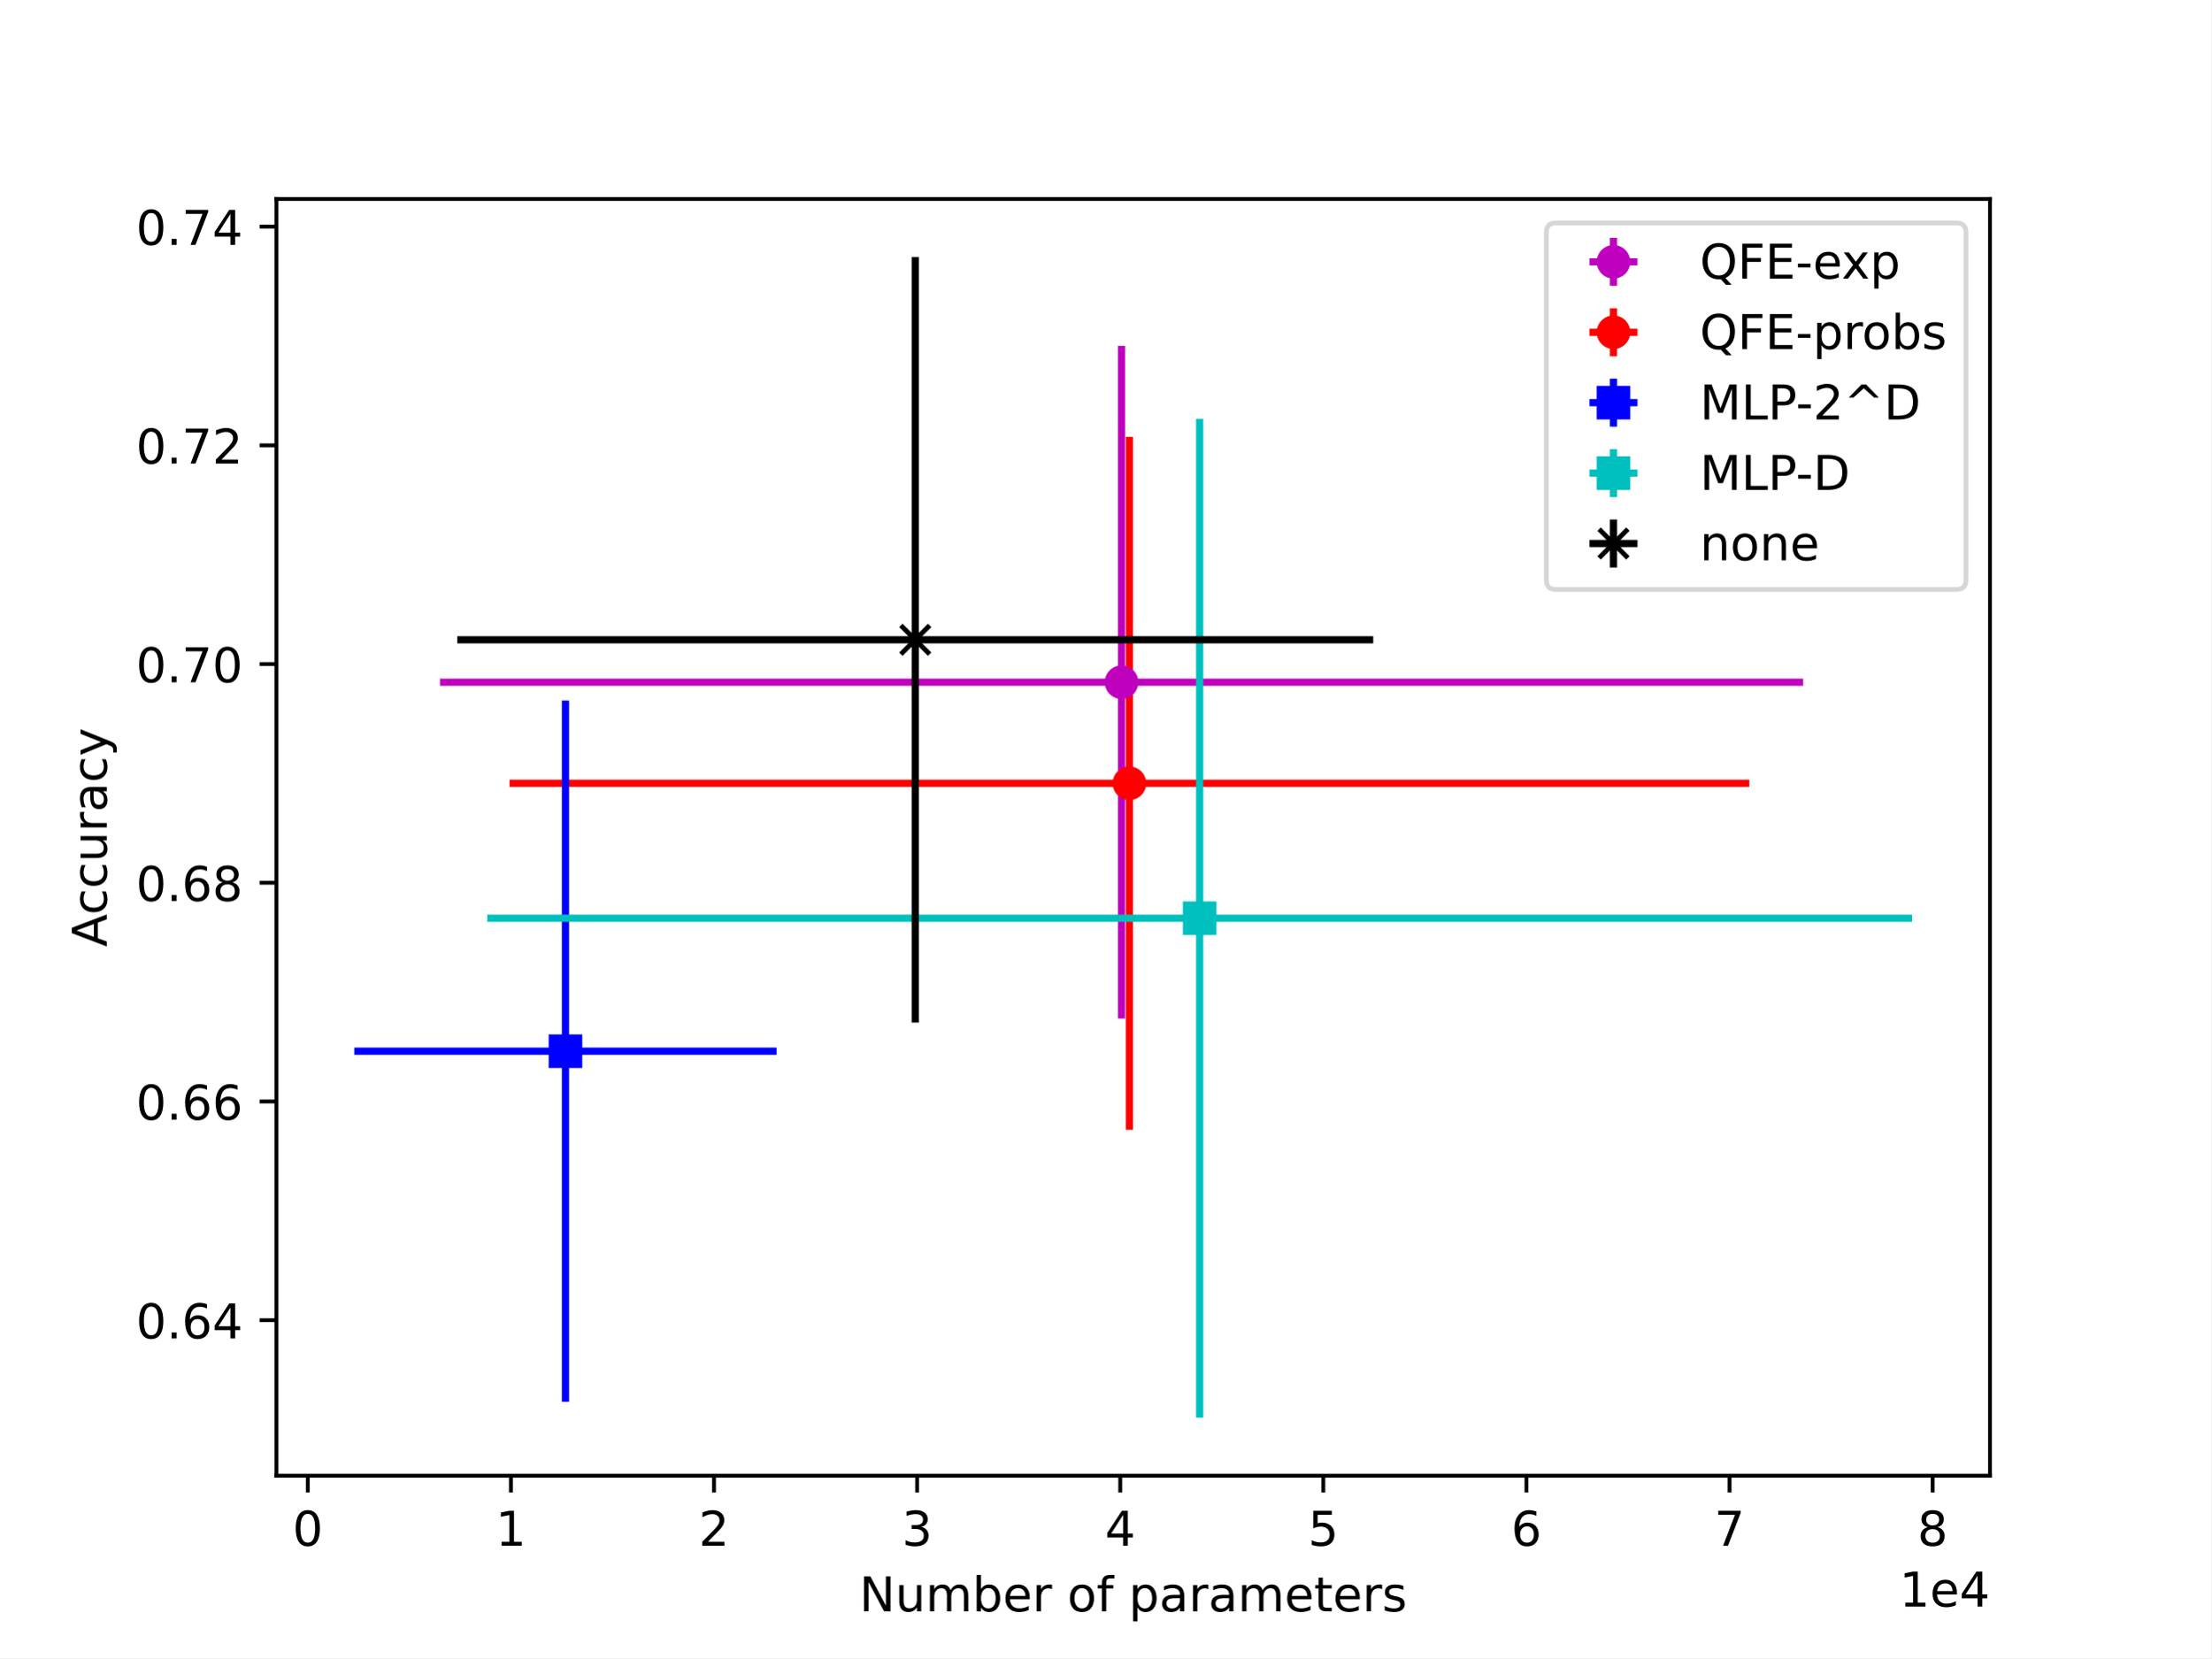
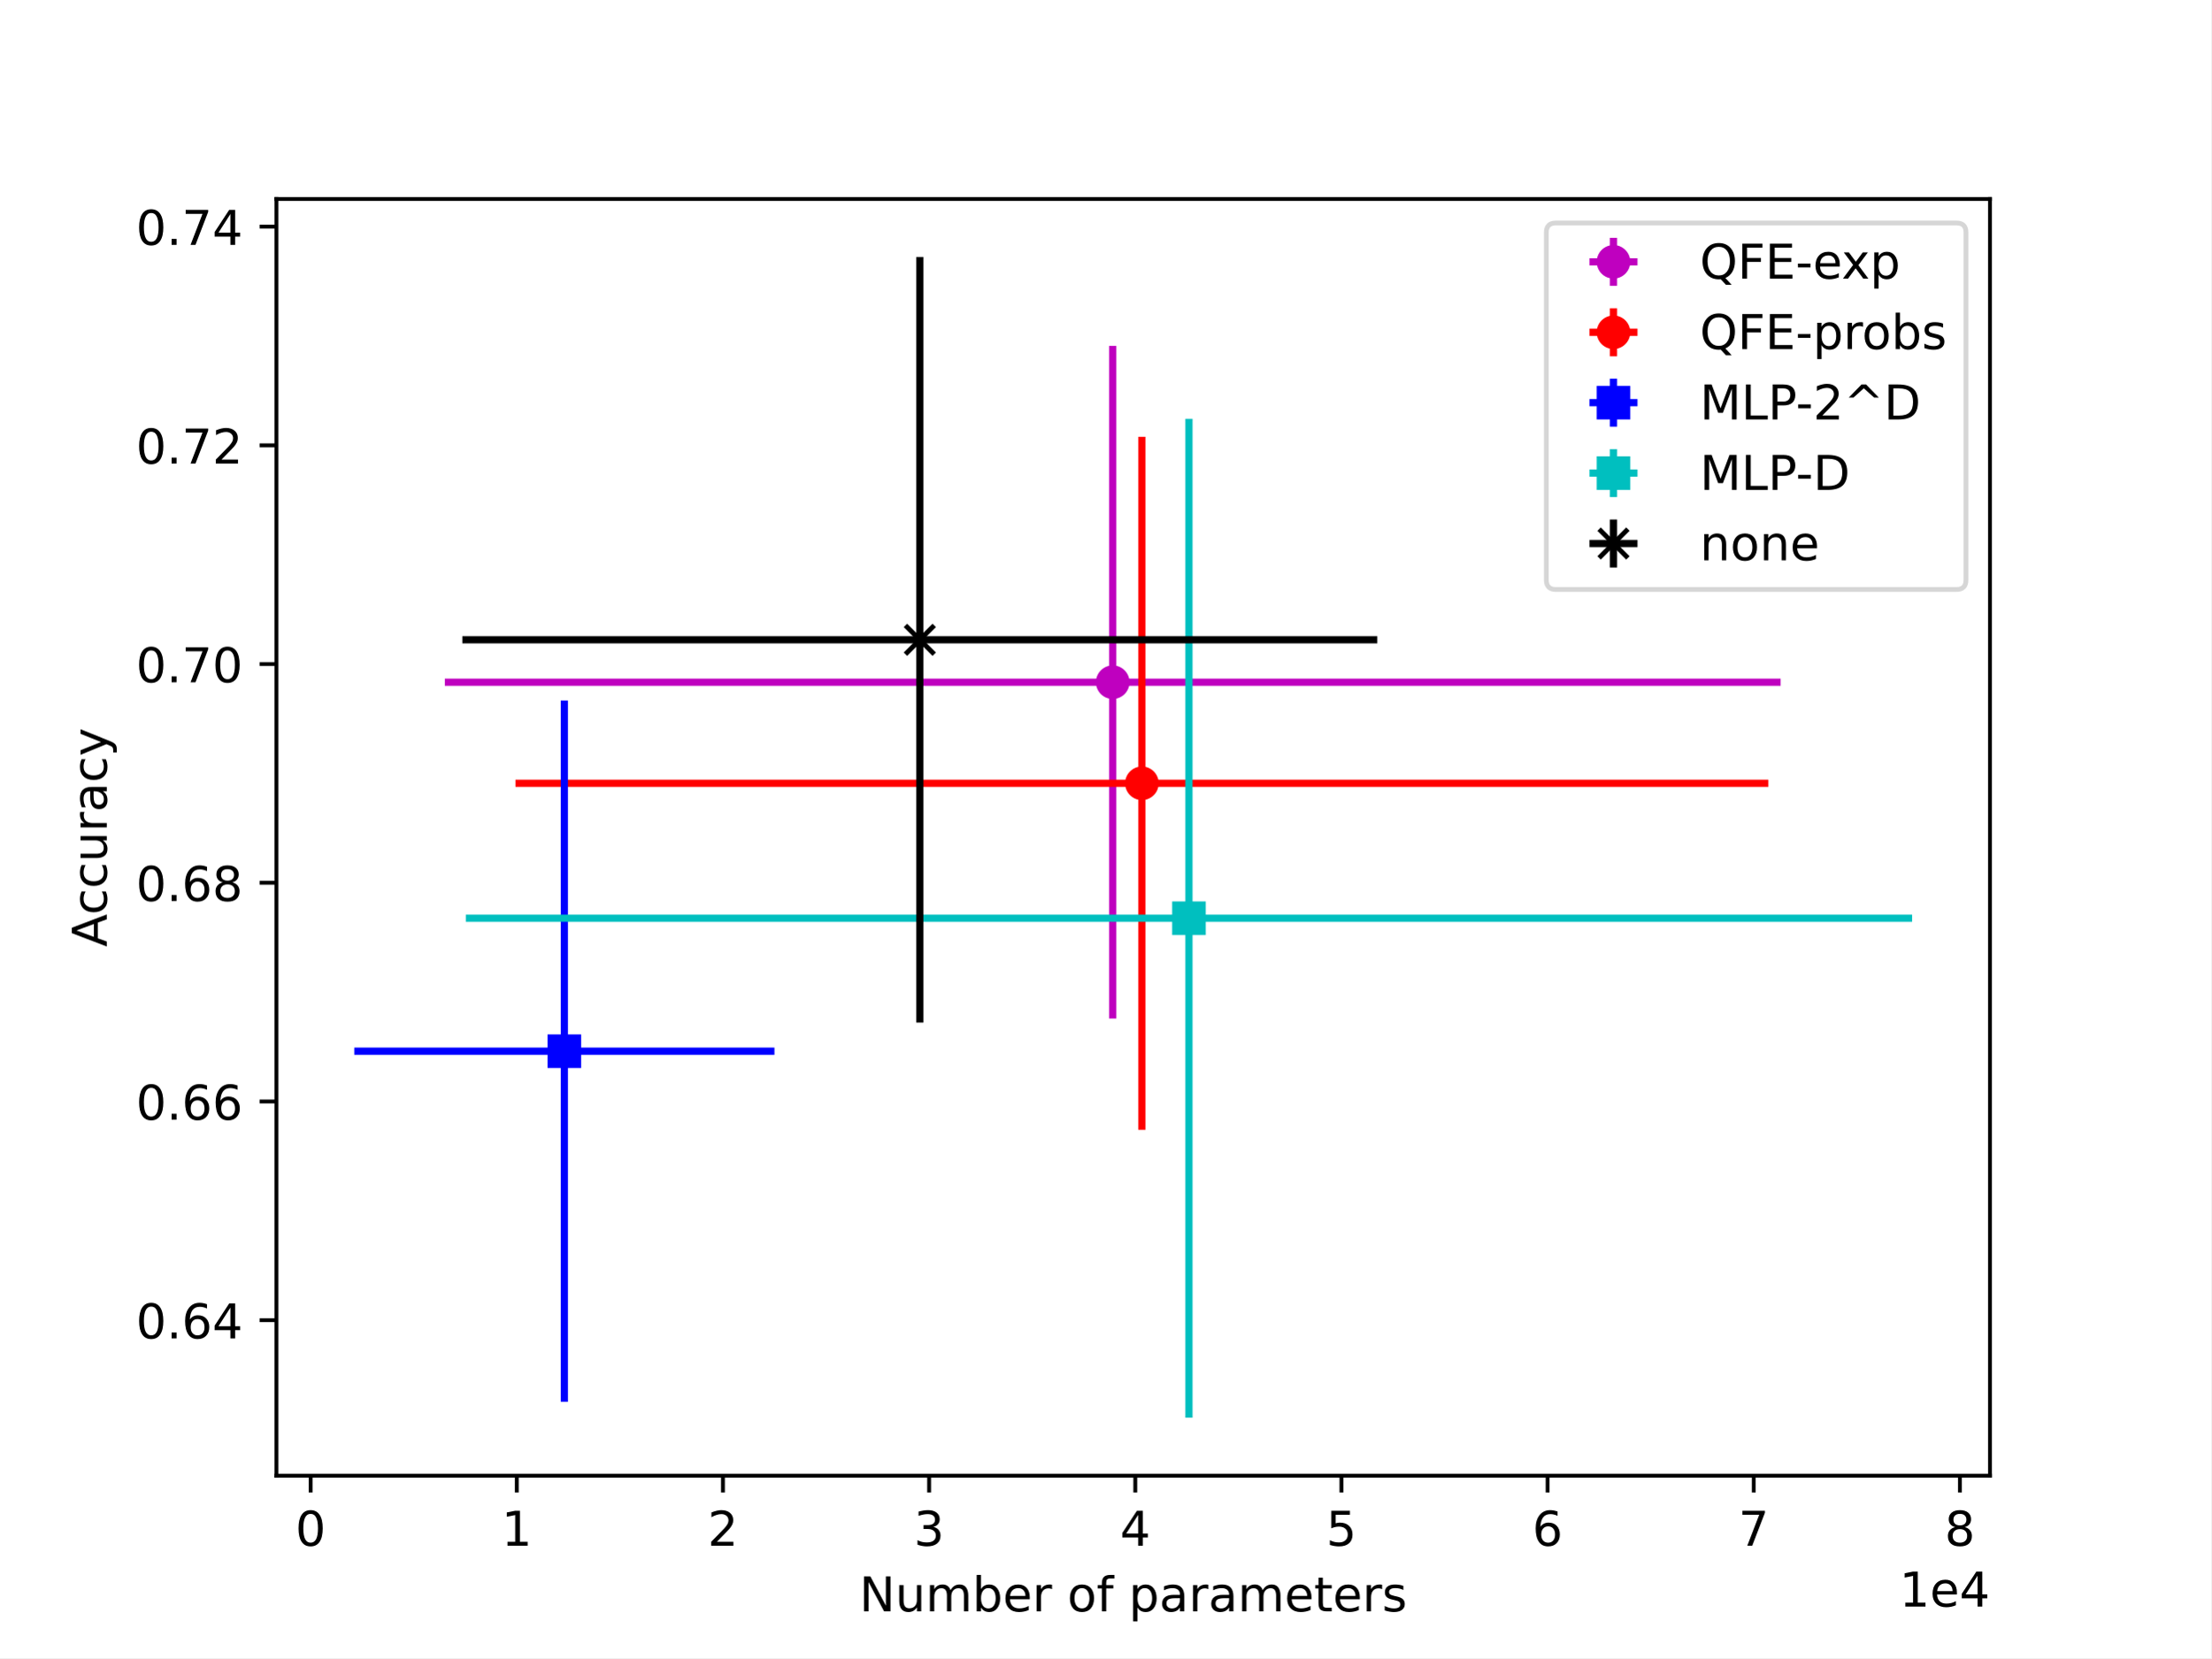
<svg xmlns="http://www.w3.org/2000/svg" xmlns:xlink="http://www.w3.org/1999/xlink" width="460.8pt" height="345.6pt" viewBox="0 0 460.8 345.6" version="1.1">
  <defs>
    <style type="text/css">*{stroke-linejoin: round; stroke-linecap: butt}</style>
  </defs>
  <g id="figure_1">
    <g id="patch_1">
      <path d="M 0 345.6  L 460.8 345.6  L 460.8 0  L 0 0  z " style="fill: #ffffff" />
    </g>
    <g id="axes_1">
      <g id="patch_2">
        <path d="M 57.6 307.584  L 414.72 307.584  L 414.72 41.472  L 57.6 41.472  z " style="fill: #ffffff" />
      </g>
      <g id="matplotlib.axis_1">
        <g id="xtick_1">
          <g id="line2d_1">
            <defs>
-               <path id="mdd67d1d980" d="M 0 0  L 0 3.5  " style="stroke: #000000; stroke-width: 0.8" />
-             </defs>
-             <g>
-               <use xlink:href="#mdd67d1d980" x="64.141" y="307.584" style="stroke: #000000; stroke-width: 0.8" />
+               <path id="m0b07bc3400" d="M 0 0  L 0 3.5  " style="stroke: #000000; stroke-width: 0.8" />
+             </defs>
+             <g>
+               <use xlink:href="#m0b07bc3400" x="64.733" y="307.584" style="stroke: #000000; stroke-width: 0.8" />
            </g>
          </g>
          <g id="text_1">
-             <g transform="translate(60.95977 322.1824) scale(0.1 -0.1)">
+             <g transform="translate(61.55145 322.1824) scale(0.1 -0.1)">
              <defs>
                <path id="DejaVuSans-30" d="M 2034 4250  Q 1547 4250 1301 3770  Q 1056 3291 1056 2328  Q 1056 1369 1301 889  Q 1547 409 2034 409  Q 2525 409 2770 889  Q 3016 1369 3016 2328  Q 3016 3291 2770 3770  Q 2525 4250 2034 4250  z M 2034 4750  Q 2819 4750 3233 4129  Q 3647 3509 3647 2328  Q 3647 1150 3233 529  Q 2819 -91 2034 -91  Q 1250 -91 836 529  Q 422 1150 422 2328  Q 422 3509 836 4129  Q 1250 4750 2034 4750  z " transform="scale(0.015625)" />
              </defs>
              <use xlink:href="#DejaVuSans-30" />
            </g>
          </g>
        </g>
        <g id="xtick_2">
          <g id="line2d_2">
            <g>
-               <use xlink:href="#mdd67d1d980" x="106.47" y="307.584" style="stroke: #000000; stroke-width: 0.8" />
+               <use xlink:href="#m0b07bc3400" x="107.698" y="307.584" style="stroke: #000000; stroke-width: 0.8" />
            </g>
          </g>
          <g id="text_2">
-             <g transform="translate(103.289 322.1824) scale(0.1 -0.1)">
+             <g transform="translate(104.5167 322.1824) scale(0.1 -0.1)">
              <defs>
                <path id="DejaVuSans-31" d="M 794 531  L 1825 531  L 1825 4091  L 703 3866  L 703 4441  L 1819 4666  L 2450 4666  L 2450 531  L 3481 531  L 3481 0  L 794 0  L 794 531  z " transform="scale(0.015625)" />
              </defs>
              <use xlink:href="#DejaVuSans-31" />
            </g>
          </g>
        </g>
        <g id="xtick_3">
          <g id="line2d_3">
            <g>
-               <use xlink:href="#mdd67d1d980" x="148.8" y="307.584" style="stroke: #000000; stroke-width: 0.8" />
+               <use xlink:href="#m0b07bc3400" x="150.663" y="307.584" style="stroke: #000000; stroke-width: 0.8" />
            </g>
          </g>
          <g id="text_3">
-             <g transform="translate(145.6183 322.1824) scale(0.1 -0.1)">
+             <g transform="translate(147.4819 322.1824) scale(0.1 -0.1)">
              <defs>
                <path id="DejaVuSans-32" d="M 1228 531  L 3431 531  L 3431 0  L 469 0  L 469 531  Q 828 903 1448 1529  Q 2069 2156 2228 2338  Q 2531 2678 2651 2914  Q 2772 3150 2772 3378  Q 2772 3750 2511 3984  Q 2250 4219 1831 4219  Q 1534 4219 1204 4116  Q 875 4013 500 3803  L 500 4441  Q 881 4594 1212 4672  Q 1544 4750 1819 4750  Q 2544 4750 2975 4387  Q 3406 4025 3406 3419  Q 3406 3131 3298 2873  Q 3191 2616 2906 2266  Q 2828 2175 2409 1742  Q 1991 1309 1228 531  z " transform="scale(0.015625)" />
              </defs>
              <use xlink:href="#DejaVuSans-32" />
            </g>
          </g>
        </g>
        <g id="xtick_4">
          <g id="line2d_4">
            <g>
-               <use xlink:href="#mdd67d1d980" x="191.129" y="307.584" style="stroke: #000000; stroke-width: 0.8" />
+               <use xlink:href="#m0b07bc3400" x="193.628" y="307.584" style="stroke: #000000; stroke-width: 0.8" />
            </g>
          </g>
          <g id="text_4">
-             <g transform="translate(187.9476 322.1824) scale(0.1 -0.1)">
+             <g transform="translate(190.4471 322.1824) scale(0.1 -0.1)">
              <defs>
                <path id="DejaVuSans-33" d="M 2597 2516  Q 3050 2419 3304 2112  Q 3559 1806 3559 1356  Q 3559 666 3084 287  Q 2609 -91 1734 -91  Q 1441 -91 1130 -33  Q 819 25 488 141  L 488 750  Q 750 597 1062 519  Q 1375 441 1716 441  Q 2309 441 2620 675  Q 2931 909 2931 1356  Q 2931 1769 2642 2001  Q 2353 2234 1838 2234  L 1294 2234  L 1294 2753  L 1863 2753  Q 2328 2753 2575 2939  Q 2822 3125 2822 3475  Q 2822 3834 2567 4026  Q 2313 4219 1838 4219  Q 1578 4219 1281 4162  Q 984 4106 628 3988  L 628 4550  Q 988 4650 1302 4700  Q 1616 4750 1894 4750  Q 2613 4750 3031 4423  Q 3450 4097 3450 3541  Q 3450 3153 3228 2886  Q 3006 2619 2597 2516  z " transform="scale(0.015625)" />
              </defs>
              <use xlink:href="#DejaVuSans-33" />
            </g>
          </g>
        </g>
        <g id="xtick_5">
          <g id="line2d_5">
            <g>
-               <use xlink:href="#mdd67d1d980" x="233.458" y="307.584" style="stroke: #000000; stroke-width: 0.8" />
+               <use xlink:href="#m0b07bc3400" x="236.594" y="307.584" style="stroke: #000000; stroke-width: 0.8" />
            </g>
          </g>
          <g id="text_5">
-             <g transform="translate(230.2769 322.1824) scale(0.1 -0.1)">
+             <g transform="translate(233.4123 322.1824) scale(0.1 -0.1)">
              <defs>
                <path id="DejaVuSans-34" d="M 2419 4116  L 825 1625  L 2419 1625  L 2419 4116  z M 2253 4666  L 3047 4666  L 3047 1625  L 3713 1625  L 3713 1100  L 3047 1100  L 3047 0  L 2419 0  L 2419 1100  L 313 1100  L 313 1709  L 2253 4666  z " transform="scale(0.015625)" />
              </defs>
              <use xlink:href="#DejaVuSans-34" />
            </g>
          </g>
        </g>
        <g id="xtick_6">
          <g id="line2d_6">
            <g>
-               <use xlink:href="#mdd67d1d980" x="275.787" y="307.584" style="stroke: #000000; stroke-width: 0.8" />
+               <use xlink:href="#m0b07bc3400" x="279.559" y="307.584" style="stroke: #000000; stroke-width: 0.8" />
            </g>
          </g>
          <g id="text_6">
-             <g transform="translate(272.6061 322.1824) scale(0.1 -0.1)">
+             <g transform="translate(276.3775 322.1824) scale(0.1 -0.1)">
              <defs>
                <path id="DejaVuSans-35" d="M 691 4666  L 3169 4666  L 3169 4134  L 1269 4134  L 1269 2991  Q 1406 3038 1543 3061  Q 1681 3084 1819 3084  Q 2600 3084 3056 2656  Q 3513 2228 3513 1497  Q 3513 744 3044 326  Q 2575 -91 1722 -91  Q 1428 -91 1123 -41  Q 819 9 494 109  L 494 744  Q 775 591 1075 516  Q 1375 441 1709 441  Q 2250 441 2565 725  Q 2881 1009 2881 1497  Q 2881 1984 2565 2268  Q 2250 2553 1709 2553  Q 1456 2553 1204 2497  Q 953 2441 691 2322  L 691 4666  z " transform="scale(0.015625)" />
              </defs>
              <use xlink:href="#DejaVuSans-35" />
            </g>
          </g>
        </g>
        <g id="xtick_7">
          <g id="line2d_7">
            <g>
-               <use xlink:href="#mdd67d1d980" x="318.117" y="307.584" style="stroke: #000000; stroke-width: 0.8" />
+               <use xlink:href="#m0b07bc3400" x="322.524" y="307.584" style="stroke: #000000; stroke-width: 0.8" />
            </g>
          </g>
          <g id="text_7">
-             <g transform="translate(314.9354 322.1824) scale(0.1 -0.1)">
+             <g transform="translate(319.3427 322.1824) scale(0.1 -0.1)">
              <defs>
                <path id="DejaVuSans-36" d="M 2113 2584  Q 1688 2584 1439 2293  Q 1191 2003 1191 1497  Q 1191 994 1439 701  Q 1688 409 2113 409  Q 2538 409 2786 701  Q 3034 994 3034 1497  Q 3034 2003 2786 2293  Q 2538 2584 2113 2584  z M 3366 4563  L 3366 3988  Q 3128 4100 2886 4159  Q 2644 4219 2406 4219  Q 1781 4219 1451 3797  Q 1122 3375 1075 2522  Q 1259 2794 1537 2939  Q 1816 3084 2150 3084  Q 2853 3084 3261 2657  Q 3669 2231 3669 1497  Q 3669 778 3244 343  Q 2819 -91 2113 -91  Q 1303 -91 875 529  Q 447 1150 447 2328  Q 447 3434 972 4092  Q 1497 4750 2381 4750  Q 2619 4750 2861 4703  Q 3103 4656 3366 4563  z " transform="scale(0.015625)" />
              </defs>
              <use xlink:href="#DejaVuSans-36" />
            </g>
          </g>
        </g>
        <g id="xtick_8">
          <g id="line2d_8">
            <g>
-               <use xlink:href="#mdd67d1d980" x="360.446" y="307.584" style="stroke: #000000; stroke-width: 0.8" />
+               <use xlink:href="#m0b07bc3400" x="365.489" y="307.584" style="stroke: #000000; stroke-width: 0.8" />
            </g>
          </g>
          <g id="text_8">
-             <g transform="translate(357.2647 322.1824) scale(0.1 -0.1)">
+             <g transform="translate(362.3079 322.1824) scale(0.1 -0.1)">
              <defs>
                <path id="DejaVuSans-37" d="M 525 4666  L 3525 4666  L 3525 4397  L 1831 0  L 1172 0  L 2766 4134  L 525 4134  L 525 4666  z " transform="scale(0.015625)" />
              </defs>
              <use xlink:href="#DejaVuSans-37" />
            </g>
          </g>
        </g>
        <g id="xtick_9">
          <g id="line2d_9">
            <g>
-               <use xlink:href="#mdd67d1d980" x="402.775" y="307.584" style="stroke: #000000; stroke-width: 0.8" />
+               <use xlink:href="#m0b07bc3400" x="408.454" y="307.584" style="stroke: #000000; stroke-width: 0.8" />
            </g>
          </g>
          <g id="text_9">
-             <g transform="translate(399.594 322.1824) scale(0.1 -0.1)">
+             <g transform="translate(405.2731 322.1824) scale(0.1 -0.1)">
              <defs>
                <path id="DejaVuSans-38" d="M 2034 2216  Q 1584 2216 1326 1975  Q 1069 1734 1069 1313  Q 1069 891 1326 650  Q 1584 409 2034 409  Q 2484 409 2743 651  Q 3003 894 3003 1313  Q 3003 1734 2745 1975  Q 2488 2216 2034 2216  z M 1403 2484  Q 997 2584 770 2862  Q 544 3141 544 3541  Q 544 4100 942 4425  Q 1341 4750 2034 4750  Q 2731 4750 3128 4425  Q 3525 4100 3525 3541  Q 3525 3141 3298 2862  Q 3072 2584 2669 2484  Q 3125 2378 3379 2068  Q 3634 1759 3634 1313  Q 3634 634 3220 271  Q 2806 -91 2034 -91  Q 1263 -91 848 271  Q 434 634 434 1313  Q 434 1759 690 2068  Q 947 2378 1403 2484  z M 1172 3481  Q 1172 3119 1398 2916  Q 1625 2713 2034 2713  Q 2441 2713 2670 2916  Q 2900 3119 2900 3481  Q 2900 3844 2670 4047  Q 2441 4250 2034 4250  Q 1625 4250 1398 4047  Q 1172 3844 1172 3481  z " transform="scale(0.015625)" />
              </defs>
              <use xlink:href="#DejaVuSans-38" />
            </g>
          </g>
        </g>
        <g id="text_10">
          <g transform="translate(179.0748 335.8606) scale(0.1 -0.1)">
            <defs>
              <path id="DejaVuSans-4e" d="M 628 4666  L 1478 4666  L 3547 763  L 3547 4666  L 4159 4666  L 4159 0  L 3309 0  L 1241 3903  L 1241 0  L 628 0  L 628 4666  z " transform="scale(0.015625)" />
              <path id="DejaVuSans-75" d="M 544 1381  L 544 3500  L 1119 3500  L 1119 1403  Q 1119 906 1312 657  Q 1506 409 1894 409  Q 2359 409 2629 706  Q 2900 1003 2900 1516  L 2900 3500  L 3475 3500  L 3475 0  L 2900 0  L 2900 538  Q 2691 219 2414 64  Q 2138 -91 1772 -91  Q 1169 -91 856 284  Q 544 659 544 1381  z M 1991 3584  L 1991 3584  z " transform="scale(0.015625)" />
              <path id="DejaVuSans-6d" d="M 3328 2828  Q 3544 3216 3844 3400  Q 4144 3584 4550 3584  Q 5097 3584 5394 3201  Q 5691 2819 5691 2113  L 5691 0  L 5113 0  L 5113 2094  Q 5113 2597 4934 2840  Q 4756 3084 4391 3084  Q 3944 3084 3684 2787  Q 3425 2491 3425 1978  L 3425 0  L 2847 0  L 2847 2094  Q 2847 2600 2669 2842  Q 2491 3084 2119 3084  Q 1678 3084 1418 2786  Q 1159 2488 1159 1978  L 1159 0  L 581 0  L 581 3500  L 1159 3500  L 1159 2956  Q 1356 3278 1631 3431  Q 1906 3584 2284 3584  Q 2666 3584 2933 3390  Q 3200 3197 3328 2828  z " transform="scale(0.015625)" />
              <path id="DejaVuSans-62" d="M 3116 1747  Q 3116 2381 2855 2742  Q 2594 3103 2138 3103  Q 1681 3103 1420 2742  Q 1159 2381 1159 1747  Q 1159 1113 1420 752  Q 1681 391 2138 391  Q 2594 391 2855 752  Q 3116 1113 3116 1747  z M 1159 2969  Q 1341 3281 1617 3432  Q 1894 3584 2278 3584  Q 2916 3584 3314 3078  Q 3713 2572 3713 1747  Q 3713 922 3314 415  Q 2916 -91 2278 -91  Q 1894 -91 1617 61  Q 1341 213 1159 525  L 1159 0  L 581 0  L 581 4863  L 1159 4863  L 1159 2969  z " transform="scale(0.015625)" />
              <path id="DejaVuSans-65" d="M 3597 1894  L 3597 1613  L 953 1613  Q 991 1019 1311 708  Q 1631 397 2203 397  Q 2534 397 2845 478  Q 3156 559 3463 722  L 3463 178  Q 3153 47 2828 -22  Q 2503 -91 2169 -91  Q 1331 -91 842 396  Q 353 884 353 1716  Q 353 2575 817 3079  Q 1281 3584 2069 3584  Q 2775 3584 3186 3129  Q 3597 2675 3597 1894  z M 3022 2063  Q 3016 2534 2758 2815  Q 2500 3097 2075 3097  Q 1594 3097 1305 2825  Q 1016 2553 972 2059  L 3022 2063  z " transform="scale(0.015625)" />
              <path id="DejaVuSans-72" d="M 2631 2963  Q 2534 3019 2420 3045  Q 2306 3072 2169 3072  Q 1681 3072 1420 2755  Q 1159 2438 1159 1844  L 1159 0  L 581 0  L 581 3500  L 1159 3500  L 1159 2956  Q 1341 3275 1631 3429  Q 1922 3584 2338 3584  Q 2397 3584 2469 3576  Q 2541 3569 2628 3553  L 2631 2963  z " transform="scale(0.015625)" />
              <path id="DejaVuSans-20" transform="scale(0.015625)" />
              <path id="DejaVuSans-6f" d="M 1959 3097  Q 1497 3097 1228 2736  Q 959 2375 959 1747  Q 959 1119 1226 758  Q 1494 397 1959 397  Q 2419 397 2687 759  Q 2956 1122 2956 1747  Q 2956 2369 2687 2733  Q 2419 3097 1959 3097  z M 1959 3584  Q 2709 3584 3137 3096  Q 3566 2609 3566 1747  Q 3566 888 3137 398  Q 2709 -91 1959 -91  Q 1206 -91 779 398  Q 353 888 353 1747  Q 353 2609 779 3096  Q 1206 3584 1959 3584  z " transform="scale(0.015625)" />
              <path id="DejaVuSans-66" d="M 2375 4863  L 2375 4384  L 1825 4384  Q 1516 4384 1395 4259  Q 1275 4134 1275 3809  L 1275 3500  L 2222 3500  L 2222 3053  L 1275 3053  L 1275 0  L 697 0  L 697 3053  L 147 3053  L 147 3500  L 697 3500  L 697 3744  Q 697 4328 969 4595  Q 1241 4863 1831 4863  L 2375 4863  z " transform="scale(0.015625)" />
              <path id="DejaVuSans-70" d="M 1159 525  L 1159 -1331  L 581 -1331  L 581 3500  L 1159 3500  L 1159 2969  Q 1341 3281 1617 3432  Q 1894 3584 2278 3584  Q 2916 3584 3314 3078  Q 3713 2572 3713 1747  Q 3713 922 3314 415  Q 2916 -91 2278 -91  Q 1894 -91 1617 61  Q 1341 213 1159 525  z M 3116 1747  Q 3116 2381 2855 2742  Q 2594 3103 2138 3103  Q 1681 3103 1420 2742  Q 1159 2381 1159 1747  Q 1159 1113 1420 752  Q 1681 391 2138 391  Q 2594 391 2855 752  Q 3116 1113 3116 1747  z " transform="scale(0.015625)" />
              <path id="DejaVuSans-61" d="M 2194 1759  Q 1497 1759 1228 1600  Q 959 1441 959 1056  Q 959 750 1161 570  Q 1363 391 1709 391  Q 2188 391 2477 730  Q 2766 1069 2766 1631  L 2766 1759  L 2194 1759  z M 3341 1997  L 3341 0  L 2766 0  L 2766 531  Q 2569 213 2275 61  Q 1981 -91 1556 -91  Q 1019 -91 701 211  Q 384 513 384 1019  Q 384 1609 779 1909  Q 1175 2209 1959 2209  L 2766 2209  L 2766 2266  Q 2766 2663 2505 2880  Q 2244 3097 1772 3097  Q 1472 3097 1187 3025  Q 903 2953 641 2809  L 641 3341  Q 956 3463 1253 3523  Q 1550 3584 1831 3584  Q 2591 3584 2966 3190  Q 3341 2797 3341 1997  z " transform="scale(0.015625)" />
              <path id="DejaVuSans-74" d="M 1172 4494  L 1172 3500  L 2356 3500  L 2356 3053  L 1172 3053  L 1172 1153  Q 1172 725 1289 603  Q 1406 481 1766 481  L 2356 481  L 2356 0  L 1766 0  Q 1100 0 847 248  Q 594 497 594 1153  L 594 3053  L 172 3053  L 172 3500  L 594 3500  L 594 4494  L 1172 4494  z " transform="scale(0.015625)" />
              <path id="DejaVuSans-73" d="M 2834 3397  L 2834 2853  Q 2591 2978 2328 3040  Q 2066 3103 1784 3103  Q 1356 3103 1142 2972  Q 928 2841 928 2578  Q 928 2378 1081 2264  Q 1234 2150 1697 2047  L 1894 2003  Q 2506 1872 2764 1633  Q 3022 1394 3022 966  Q 3022 478 2636 193  Q 2250 -91 1575 -91  Q 1294 -91 989 -36  Q 684 19 347 128  L 347 722  Q 666 556 975 473  Q 1284 391 1588 391  Q 1994 391 2212 530  Q 2431 669 2431 922  Q 2431 1156 2273 1281  Q 2116 1406 1581 1522  L 1381 1569  Q 847 1681 609 1914  Q 372 2147 372 2553  Q 372 3047 722 3315  Q 1072 3584 1716 3584  Q 2034 3584 2315 3537  Q 2597 3491 2834 3397  z " transform="scale(0.015625)" />
            </defs>
            <use xlink:href="#DejaVuSans-4e" />
            <use xlink:href="#DejaVuSans-75" x="74.805" />
            <use xlink:href="#DejaVuSans-6d" x="138.184" />
            <use xlink:href="#DejaVuSans-62" x="235.596" />
            <use xlink:href="#DejaVuSans-65" x="299.072" />
            <use xlink:href="#DejaVuSans-72" x="360.596" />
            <use xlink:href="#DejaVuSans-20" x="401.709" />
            <use xlink:href="#DejaVuSans-6f" x="433.496" />
            <use xlink:href="#DejaVuSans-66" x="494.678" />
            <use xlink:href="#DejaVuSans-20" x="529.883" />
            <use xlink:href="#DejaVuSans-70" x="561.67" />
            <use xlink:href="#DejaVuSans-61" x="625.146" />
            <use xlink:href="#DejaVuSans-72" x="686.426" />
            <use xlink:href="#DejaVuSans-61" x="727.539" />
            <use xlink:href="#DejaVuSans-6d" x="788.818" />
            <use xlink:href="#DejaVuSans-65" x="886.23" />
            <use xlink:href="#DejaVuSans-74" x="947.754" />
            <use xlink:href="#DejaVuSans-65" x="986.963" />
            <use xlink:href="#DejaVuSans-72" x="1048.486" />
            <use xlink:href="#DejaVuSans-73" x="1089.6" />
          </g>
        </g>
        <g id="text_11">
          <g transform="translate(395.8419 334.8606) scale(0.1 -0.1)">
            <use xlink:href="#DejaVuSans-31" />
            <use xlink:href="#DejaVuSans-65" x="63.623" />
            <use xlink:href="#DejaVuSans-34" x="125.146" />
          </g>
        </g>
      </g>
      <g id="matplotlib.axis_2">
        <g id="ytick_1">
          <g id="line2d_10">
            <defs>
-               <path id="m82c774a764" d="M 0 0  L -3.5 0  " style="stroke: #000000; stroke-width: 0.8" />
-             </defs>
-             <g>
-               <use xlink:href="#m82c774a764" x="57.6" y="275.172" style="stroke: #000000; stroke-width: 0.8" />
+               <path id="md652dad3ca" d="M 0 0  L -3.5 0  " style="stroke: #000000; stroke-width: 0.8" />
+             </defs>
+             <g>
+               <use xlink:href="#md652dad3ca" x="57.6" y="275.172" style="stroke: #000000; stroke-width: 0.8" />
            </g>
          </g>
          <g id="text_12">
            <g transform="translate(28.33438 278.9711) scale(0.1 -0.1)">
              <defs>
                <path id="DejaVuSans-2e" d="M 684 794  L 1344 794  L 1344 0  L 684 0  L 684 794  z " transform="scale(0.015625)" />
              </defs>
              <use xlink:href="#DejaVuSans-30" />
              <use xlink:href="#DejaVuSans-2e" x="63.623" />
              <use xlink:href="#DejaVuSans-36" x="95.41" />
              <use xlink:href="#DejaVuSans-34" x="159.033" />
            </g>
          </g>
        </g>
        <g id="ytick_2">
          <g id="line2d_11">
            <g>
-               <use xlink:href="#m82c774a764" x="57.6" y="229.584" style="stroke: #000000; stroke-width: 0.8" />
+               <use xlink:href="#md652dad3ca" x="57.6" y="229.584" style="stroke: #000000; stroke-width: 0.8" />
            </g>
          </g>
          <g id="text_13">
            <g transform="translate(28.33438 233.3829) scale(0.1 -0.1)">
              <use xlink:href="#DejaVuSans-30" />
              <use xlink:href="#DejaVuSans-2e" x="63.623" />
              <use xlink:href="#DejaVuSans-36" x="95.41" />
              <use xlink:href="#DejaVuSans-36" x="159.033" />
            </g>
          </g>
        </g>
        <g id="ytick_3">
          <g id="line2d_12">
            <g>
-               <use xlink:href="#m82c774a764" x="57.6" y="183.995" style="stroke: #000000; stroke-width: 0.8" />
+               <use xlink:href="#md652dad3ca" x="57.6" y="183.995" style="stroke: #000000; stroke-width: 0.8" />
            </g>
          </g>
          <g id="text_14">
            <g transform="translate(28.33438 187.7946) scale(0.1 -0.1)">
              <use xlink:href="#DejaVuSans-30" />
              <use xlink:href="#DejaVuSans-2e" x="63.623" />
              <use xlink:href="#DejaVuSans-36" x="95.41" />
              <use xlink:href="#DejaVuSans-38" x="159.033" />
            </g>
          </g>
        </g>
        <g id="ytick_4">
          <g id="line2d_13">
            <g>
-               <use xlink:href="#m82c774a764" x="57.6" y="138.407" style="stroke: #000000; stroke-width: 0.8" />
+               <use xlink:href="#md652dad3ca" x="57.6" y="138.407" style="stroke: #000000; stroke-width: 0.8" />
            </g>
          </g>
          <g id="text_15">
            <g transform="translate(28.33438 142.2064) scale(0.1 -0.1)">
              <use xlink:href="#DejaVuSans-30" />
              <use xlink:href="#DejaVuSans-2e" x="63.623" />
              <use xlink:href="#DejaVuSans-37" x="95.41" />
              <use xlink:href="#DejaVuSans-30" x="159.033" />
            </g>
          </g>
        </g>
        <g id="ytick_5">
          <g id="line2d_14">
            <g>
-               <use xlink:href="#m82c774a764" x="57.6" y="92.819" style="stroke: #000000; stroke-width: 0.8" />
+               <use xlink:href="#md652dad3ca" x="57.6" y="92.819" style="stroke: #000000; stroke-width: 0.8" />
            </g>
          </g>
          <g id="text_16">
            <g transform="translate(28.33438 96.6181) scale(0.1 -0.1)">
              <use xlink:href="#DejaVuSans-30" />
              <use xlink:href="#DejaVuSans-2e" x="63.623" />
              <use xlink:href="#DejaVuSans-37" x="95.41" />
              <use xlink:href="#DejaVuSans-32" x="159.033" />
            </g>
          </g>
        </g>
        <g id="ytick_6">
          <g id="line2d_15">
            <g>
-               <use xlink:href="#m82c774a764" x="57.6" y="47.231" style="stroke: #000000; stroke-width: 0.8" />
+               <use xlink:href="#md652dad3ca" x="57.6" y="47.231" style="stroke: #000000; stroke-width: 0.8" />
            </g>
          </g>
          <g id="text_17">
            <g transform="translate(28.33438 51.02984) scale(0.1 -0.1)">
              <use xlink:href="#DejaVuSans-30" />
              <use xlink:href="#DejaVuSans-2e" x="63.623" />
              <use xlink:href="#DejaVuSans-37" x="95.41" />
              <use xlink:href="#DejaVuSans-34" x="159.033" />
            </g>
          </g>
        </g>
        <g id="text_18">
          <g transform="translate(22.25469 197.3561) rotate(-90) scale(0.1 -0.1)">
            <defs>
              <path id="DejaVuSans-41" d="M 2188 4044  L 1331 1722  L 3047 1722  L 2188 4044  z M 1831 4666  L 2547 4666  L 4325 0  L 3669 0  L 3244 1197  L 1141 1197  L 716 0  L 50 0  L 1831 4666  z " transform="scale(0.015625)" />
              <path id="DejaVuSans-63" d="M 3122 3366  L 3122 2828  Q 2878 2963 2633 3030  Q 2388 3097 2138 3097  Q 1578 3097 1268 2742  Q 959 2388 959 1747  Q 959 1106 1268 751  Q 1578 397 2138 397  Q 2388 397 2633 464  Q 2878 531 3122 666  L 3122 134  Q 2881 22 2623 -34  Q 2366 -91 2075 -91  Q 1284 -91 818 406  Q 353 903 353 1747  Q 353 2603 823 3093  Q 1294 3584 2113 3584  Q 2378 3584 2631 3529  Q 2884 3475 3122 3366  z " transform="scale(0.015625)" />
              <path id="DejaVuSans-79" d="M 2059 -325  Q 1816 -950 1584 -1140  Q 1353 -1331 966 -1331  L 506 -1331  L 506 -850  L 844 -850  Q 1081 -850 1212 -737  Q 1344 -625 1503 -206  L 1606 56  L 191 3500  L 800 3500  L 1894 763  L 2988 3500  L 3597 3500  L 2059 -325  z " transform="scale(0.015625)" />
            </defs>
            <use xlink:href="#DejaVuSans-41" />
            <use xlink:href="#DejaVuSans-63" x="66.658" />
            <use xlink:href="#DejaVuSans-63" x="121.639" />
            <use xlink:href="#DejaVuSans-75" x="176.619" />
            <use xlink:href="#DejaVuSans-72" x="239.998" />
            <use xlink:href="#DejaVuSans-61" x="281.111" />
            <use xlink:href="#DejaVuSans-63" x="342.391" />
            <use xlink:href="#DejaVuSans-79" x="397.371" />
          </g>
        </g>
      </g>
      <g id="LineCollection_1">
-         <path d="M 91.696 142.192  L 375.77 142.192  " clip-path="url(#p5c90e9af53)" style="fill: none; stroke: #bf00bf; stroke-width: 1.5" />
+         <path d="M 92.701 142.192  L 371.088 142.192  " clip-path="url(#pde59730a2a)" style="fill: none; stroke: #bf00bf; stroke-width: 1.5" />
      </g>
      <g id="LineCollection_2">
-         <path d="M 233.733 212.288  L 233.733 72.096  " clip-path="url(#p5c90e9af53)" style="fill: none; stroke: #bf00bf; stroke-width: 1.5" />
+         <path d="M 231.895 212.288  L 231.895 72.096  " clip-path="url(#pde59730a2a)" style="fill: none; stroke: #bf00bf; stroke-width: 1.5" />
      </g>
      <g id="LineCollection_3">
-         <path d="M 106.198 163.261  L 364.551 163.261  " clip-path="url(#p5c90e9af53)" style="fill: none; stroke: #ff0000; stroke-width: 1.5" />
+         <path d="M 107.421 163.261  L 368.529 163.261  " clip-path="url(#pde59730a2a)" style="fill: none; stroke: #ff0000; stroke-width: 1.5" />
      </g>
      <g id="LineCollection_4">
-         <path d="M 235.374 235.485  L 235.374 91.038  " clip-path="url(#p5c90e9af53)" style="fill: none; stroke: #ff0000; stroke-width: 1.5" />
+         <path d="M 237.975 235.485  L 237.975 91.038  " clip-path="url(#pde59730a2a)" style="fill: none; stroke: #ff0000; stroke-width: 1.5" />
      </g>
      <g id="LineCollection_5">
-         <path d="M 73.833 219.102  L 161.856 219.102  " clip-path="url(#p5c90e9af53)" style="fill: none; stroke: #0000ff; stroke-width: 1.5" />
+         <path d="M 73.833 219.102  L 161.392 219.102  " clip-path="url(#pde59730a2a)" style="fill: none; stroke: #0000ff; stroke-width: 1.5" />
      </g>
      <g id="LineCollection_6">
-         <path d="M 117.844 292.182  L 117.844 146.023  " clip-path="url(#p5c90e9af53)" style="fill: none; stroke: #0000ff; stroke-width: 1.5" />
+         <path d="M 117.612 292.182  L 117.612 146.023  " clip-path="url(#pde59730a2a)" style="fill: none; stroke: #0000ff; stroke-width: 1.5" />
      </g>
      <g id="LineCollection_7">
-         <path d="M 101.538 191.389  L 398.487 191.389  " clip-path="url(#p5c90e9af53)" style="fill: none; stroke: #00bfbf; stroke-width: 1.5" />
+         <path d="M 97.077 191.389  L 398.487 191.389  " clip-path="url(#pde59730a2a)" style="fill: none; stroke: #00bfbf; stroke-width: 1.5" />
      </g>
      <g id="LineCollection_8">
-         <path d="M 250.013 295.488  L 250.013 87.29  " clip-path="url(#p5c90e9af53)" style="fill: none; stroke: #00bfbf; stroke-width: 1.5" />
+         <path d="M 247.782 295.488  L 247.782 87.29  " clip-path="url(#pde59730a2a)" style="fill: none; stroke: #00bfbf; stroke-width: 1.5" />
      </g>
      <g id="LineCollection_9">
-         <path d="M 95.29 133.352  L 286.184 133.352  " clip-path="url(#p5c90e9af53)" style="fill: none; stroke: #000000; stroke-width: 1.5" />
+         <path d="M 96.35 133.352  L 287.034 133.352  " clip-path="url(#pde59730a2a)" style="fill: none; stroke: #000000; stroke-width: 1.5" />
      </g>
      <g id="LineCollection_10">
-         <path d="M 190.737 213.135  L 190.737 53.568  " clip-path="url(#p5c90e9af53)" style="fill: none; stroke: #000000; stroke-width: 1.5" />
+         <path d="M 191.692 213.135  L 191.692 53.568  " clip-path="url(#pde59730a2a)" style="fill: none; stroke: #000000; stroke-width: 1.5" />
      </g>
      <g id="line2d_16">
        <defs>
-           <path id="m602e56c170" d="M 0 3  C 0.796 3 1.559 2.684 2.121 2.121  C 2.684 1.559 3 0.796 3 0  C 3 -0.796 2.684 -1.559 2.121 -2.121  C 1.559 -2.684 0.796 -3 0 -3  C -0.796 -3 -1.559 -2.684 -2.121 -2.121  C -2.684 -1.559 -3 -0.796 -3 0  C -3 0.796 -2.684 1.559 -2.121 2.121  C -1.559 2.684 -0.796 3 0 3  z " style="stroke: #bf00bf" />
+           <path id="m159947f647" d="M 0 3  C 0.796 3 1.559 2.684 2.121 2.121  C 2.684 1.559 3 0.796 3 0  C 3 -0.796 2.684 -1.559 2.121 -2.121  C 1.559 -2.684 0.796 -3 0 -3  C -0.796 -3 -1.559 -2.684 -2.121 -2.121  C -2.684 -1.559 -3 -0.796 -3 0  C -3 0.796 -2.684 1.559 -2.121 2.121  C -1.559 2.684 -0.796 3 0 3  z " style="stroke: #bf00bf" />
        </defs>
-         <g clip-path="url(#p5c90e9af53)">
-           <use xlink:href="#m602e56c170" x="233.733" y="142.192" style="fill: #bf00bf; stroke: #bf00bf" />
+         <g clip-path="url(#pde59730a2a)">
+           <use xlink:href="#m159947f647" x="231.895" y="142.192" style="fill: #bf00bf; stroke: #bf00bf" />
        </g>
      </g>
      <g id="line2d_17">
        <defs>
-           <path id="mf825eda059" d="M 0 3  C 0.796 3 1.559 2.684 2.121 2.121  C 2.684 1.559 3 0.796 3 0  C 3 -0.796 2.684 -1.559 2.121 -2.121  C 1.559 -2.684 0.796 -3 0 -3  C -0.796 -3 -1.559 -2.684 -2.121 -2.121  C -2.684 -1.559 -3 -0.796 -3 0  C -3 0.796 -2.684 1.559 -2.121 2.121  C -1.559 2.684 -0.796 3 0 3  z " style="stroke: #ff0000" />
+           <path id="m18be4b4525" d="M 0 3  C 0.796 3 1.559 2.684 2.121 2.121  C 2.684 1.559 3 0.796 3 0  C 3 -0.796 2.684 -1.559 2.121 -2.121  C 1.559 -2.684 0.796 -3 0 -3  C -0.796 -3 -1.559 -2.684 -2.121 -2.121  C -2.684 -1.559 -3 -0.796 -3 0  C -3 0.796 -2.684 1.559 -2.121 2.121  C -1.559 2.684 -0.796 3 0 3  z " style="stroke: #ff0000" />
        </defs>
-         <g clip-path="url(#p5c90e9af53)">
-           <use xlink:href="#mf825eda059" x="235.374" y="163.261" style="fill: #ff0000; stroke: #ff0000" />
+         <g clip-path="url(#pde59730a2a)">
+           <use xlink:href="#m18be4b4525" x="237.975" y="163.261" style="fill: #ff0000; stroke: #ff0000" />
        </g>
      </g>
      <g id="line2d_18">
        <defs>
-           <path id="mf12e3be0b9" d="M -3 3  L 3 3  L 3 -3  L -3 -3  z " style="stroke: #0000ff; stroke-linejoin: miter" />
+           <path id="maf452db5a4" d="M -3 3  L 3 3  L 3 -3  L -3 -3  z " style="stroke: #0000ff; stroke-linejoin: miter" />
        </defs>
-         <g clip-path="url(#p5c90e9af53)">
-           <use xlink:href="#mf12e3be0b9" x="117.844" y="219.102" style="fill: #0000ff; stroke: #0000ff; stroke-linejoin: miter" />
+         <g clip-path="url(#pde59730a2a)">
+           <use xlink:href="#maf452db5a4" x="117.612" y="219.102" style="fill: #0000ff; stroke: #0000ff; stroke-linejoin: miter" />
        </g>
      </g>
      <g id="line2d_19">
        <defs>
-           <path id="mae8fe81835" d="M -3 3  L 3 3  L 3 -3  L -3 -3  z " style="stroke: #00bfbf; stroke-linejoin: miter" />
+           <path id="mbe56232efc" d="M -3 3  L 3 3  L 3 -3  L -3 -3  z " style="stroke: #00bfbf; stroke-linejoin: miter" />
        </defs>
-         <g clip-path="url(#p5c90e9af53)">
-           <use xlink:href="#mae8fe81835" x="250.013" y="191.389" style="fill: #00bfbf; stroke: #00bfbf; stroke-linejoin: miter" />
+         <g clip-path="url(#pde59730a2a)">
+           <use xlink:href="#mbe56232efc" x="247.782" y="191.389" style="fill: #00bfbf; stroke: #00bfbf; stroke-linejoin: miter" />
        </g>
      </g>
      <g id="line2d_20">
        <defs>
-           <path id="m554945fb7e" d="M -3 3  L 3 -3  M -3 -3  L 3 3  " style="stroke: #000000" />
+           <path id="m9c0ce47482" d="M -3 3  L 3 -3  M -3 -3  L 3 3  " style="stroke: #000000" />
        </defs>
-         <g clip-path="url(#p5c90e9af53)">
-           <use xlink:href="#m554945fb7e" x="190.737" y="133.352" style="stroke: #000000" />
+         <g clip-path="url(#pde59730a2a)">
+           <use xlink:href="#m9c0ce47482" x="191.692" y="133.352" style="stroke: #000000" />
        </g>
      </g>
      <g id="patch_3">
        <path d="M 57.6 307.584  L 57.6 41.472  " style="fill: none; stroke: #000000; stroke-width: 0.8; stroke-linejoin: miter; stroke-linecap: square" />
      </g>
      <g id="patch_4">
        <path d="M 414.72 307.584  L 414.72 41.472  " style="fill: none; stroke: #000000; stroke-width: 0.8; stroke-linejoin: miter; stroke-linecap: square" />
      </g>
      <g id="patch_5">
        <path d="M 57.6 307.584  L 414.72 307.584  " style="fill: none; stroke: #000000; stroke-width: 0.8; stroke-linejoin: miter; stroke-linecap: square" />
      </g>
      <g id="patch_6">
        <path d="M 57.6 41.472  L 414.72 41.472  " style="fill: none; stroke: #000000; stroke-width: 0.8; stroke-linejoin: miter; stroke-linecap: square" />
      </g>
      <g id="legend_1">
        <g id="patch_7">
          <path d="M 324.259 122.863  L 407.72 122.863  Q 409.72 122.863 409.72 120.863  L 409.72 48.472  Q 409.72 46.472 407.72 46.472  L 324.259 46.472  Q 322.259 46.472 322.259 48.472  L 322.259 120.863  Q 322.259 122.863 324.259 122.863  z " style="fill: #ffffff; opacity: 0.8; stroke: #cccccc; stroke-linejoin: miter" />
        </g>
        <g id="LineCollection_11">
          <path d="M 331.259 54.57  L 341.259 54.57  " style="fill: none; stroke: #bf00bf; stroke-width: 1.5" />
        </g>
        <g id="LineCollection_12">
          <path d="M 336.259 59.57  L 336.259 49.57  " style="fill: none; stroke: #bf00bf; stroke-width: 1.5" />
        </g>
        <g id="line2d_21" />
        <g id="line2d_22">
          <g>
-             <use xlink:href="#m602e56c170" x="336.259" y="54.57" style="fill: #bf00bf; stroke: #bf00bf" />
+             <use xlink:href="#m159947f647" x="336.259" y="54.57" style="fill: #bf00bf; stroke: #bf00bf" />
          </g>
        </g>
        <g id="text_19">
          <g transform="translate(354.2591 58.07044) scale(0.1 -0.1)">
            <defs>
              <path id="DejaVuSans-51" d="M 2522 4238  Q 1834 4238 1429 3725  Q 1025 3213 1025 2328  Q 1025 1447 1429 934  Q 1834 422 2522 422  Q 3209 422 3611 934  Q 4013 1447 4013 2328  Q 4013 3213 3611 3725  Q 3209 4238 2522 4238  z M 3406 84  L 4238 -825  L 3475 -825  L 2784 -78  Q 2681 -84 2626 -87  Q 2572 -91 2522 -91  Q 1538 -91 948 567  Q 359 1225 359 2328  Q 359 3434 948 4092  Q 1538 4750 2522 4750  Q 3503 4750 4090 4092  Q 4678 3434 4678 2328  Q 4678 1516 4351 937  Q 4025 359 3406 84  z " transform="scale(0.015625)" />
              <path id="DejaVuSans-46" d="M 628 4666  L 3309 4666  L 3309 4134  L 1259 4134  L 1259 2759  L 3109 2759  L 3109 2228  L 1259 2228  L 1259 0  L 628 0  L 628 4666  z " transform="scale(0.015625)" />
              <path id="DejaVuSans-45" d="M 628 4666  L 3578 4666  L 3578 4134  L 1259 4134  L 1259 2753  L 3481 2753  L 3481 2222  L 1259 2222  L 1259 531  L 3634 531  L 3634 0  L 628 0  L 628 4666  z " transform="scale(0.015625)" />
              <path id="DejaVuSans-2d" d="M 313 2009  L 1997 2009  L 1997 1497  L 313 1497  L 313 2009  z " transform="scale(0.015625)" />
              <path id="DejaVuSans-78" d="M 3513 3500  L 2247 1797  L 3578 0  L 2900 0  L 1881 1375  L 863 0  L 184 0  L 1544 1831  L 300 3500  L 978 3500  L 1906 2253  L 2834 3500  L 3513 3500  z " transform="scale(0.015625)" />
            </defs>
            <use xlink:href="#DejaVuSans-51" />
            <use xlink:href="#DejaVuSans-46" x="78.711" />
            <use xlink:href="#DejaVuSans-45" x="136.23" />
            <use xlink:href="#DejaVuSans-2d" x="199.414" />
            <use xlink:href="#DejaVuSans-65" x="235.498" />
            <use xlink:href="#DejaVuSans-78" x="295.271" />
            <use xlink:href="#DejaVuSans-70" x="354.451" />
          </g>
        </g>
        <g id="LineCollection_13">
          <path d="M 331.259 69.249  L 341.259 69.249  " style="fill: none; stroke: #ff0000; stroke-width: 1.5" />
        </g>
        <g id="LineCollection_14">
          <path d="M 336.259 74.249  L 336.259 64.249  " style="fill: none; stroke: #ff0000; stroke-width: 1.5" />
        </g>
        <g id="line2d_23" />
        <g id="line2d_24">
          <g>
-             <use xlink:href="#mf825eda059" x="336.259" y="69.249" style="fill: #ff0000; stroke: #ff0000" />
+             <use xlink:href="#m18be4b4525" x="336.259" y="69.249" style="fill: #ff0000; stroke: #ff0000" />
          </g>
        </g>
        <g id="text_20">
          <g transform="translate(354.2591 72.74856) scale(0.1 -0.1)">
            <use xlink:href="#DejaVuSans-51" />
            <use xlink:href="#DejaVuSans-46" x="78.711" />
            <use xlink:href="#DejaVuSans-45" x="136.23" />
            <use xlink:href="#DejaVuSans-2d" x="199.414" />
            <use xlink:href="#DejaVuSans-70" x="235.498" />
            <use xlink:href="#DejaVuSans-72" x="298.975" />
            <use xlink:href="#DejaVuSans-6f" x="337.838" />
            <use xlink:href="#DejaVuSans-62" x="399.02" />
            <use xlink:href="#DejaVuSans-73" x="462.496" />
          </g>
        </g>
        <g id="LineCollection_15">
          <path d="M 331.259 83.927  L 341.259 83.927  " style="fill: none; stroke: #0000ff; stroke-width: 1.5" />
        </g>
        <g id="LineCollection_16">
          <path d="M 336.259 88.927  L 336.259 78.927  " style="fill: none; stroke: #0000ff; stroke-width: 1.5" />
        </g>
        <g id="line2d_25" />
        <g id="line2d_26">
          <g>
-             <use xlink:href="#mf12e3be0b9" x="336.259" y="83.927" style="fill: #0000ff; stroke: #0000ff; stroke-linejoin: miter" />
+             <use xlink:href="#maf452db5a4" x="336.259" y="83.927" style="fill: #0000ff; stroke: #0000ff; stroke-linejoin: miter" />
          </g>
        </g>
        <g id="text_21">
          <g transform="translate(354.2591 87.42669) scale(0.1 -0.1)">
            <defs>
              <path id="DejaVuSans-4d" d="M 628 4666  L 1569 4666  L 2759 1491  L 3956 4666  L 4897 4666  L 4897 0  L 4281 0  L 4281 4097  L 3078 897  L 2444 897  L 1241 4097  L 1241 0  L 628 0  L 628 4666  z " transform="scale(0.015625)" />
              <path id="DejaVuSans-4c" d="M 628 4666  L 1259 4666  L 1259 531  L 3531 531  L 3531 0  L 628 0  L 628 4666  z " transform="scale(0.015625)" />
              <path id="DejaVuSans-50" d="M 1259 4147  L 1259 2394  L 2053 2394  Q 2494 2394 2734 2622  Q 2975 2850 2975 3272  Q 2975 3691 2734 3919  Q 2494 4147 2053 4147  L 1259 4147  z M 628 4666  L 2053 4666  Q 2838 4666 3239 4311  Q 3641 3956 3641 3272  Q 3641 2581 3239 2228  Q 2838 1875 2053 1875  L 1259 1875  L 1259 0  L 628 0  L 628 4666  z " transform="scale(0.015625)" />
              <path id="DejaVuSans-5e" d="M 2988 4666  L 4684 2925  L 4056 2925  L 2681 4159  L 1306 2925  L 678 2925  L 2375 4666  L 2988 4666  z " transform="scale(0.015625)" />
              <path id="DejaVuSans-44" d="M 1259 4147  L 1259 519  L 2022 519  Q 2988 519 3436 956  Q 3884 1394 3884 2338  Q 3884 3275 3436 3711  Q 2988 4147 2022 4147  L 1259 4147  z M 628 4666  L 1925 4666  Q 3281 4666 3915 4102  Q 4550 3538 4550 2338  Q 4550 1131 3912 565  Q 3275 0 1925 0  L 628 0  L 628 4666  z " transform="scale(0.015625)" />
            </defs>
            <use xlink:href="#DejaVuSans-4d" />
            <use xlink:href="#DejaVuSans-4c" x="86.279" />
            <use xlink:href="#DejaVuSans-50" x="141.992" />
            <use xlink:href="#DejaVuSans-2d" x="200.045" />
            <use xlink:href="#DejaVuSans-32" x="236.129" />
            <use xlink:href="#DejaVuSans-5e" x="299.752" />
            <use xlink:href="#DejaVuSans-44" x="383.541" />
          </g>
        </g>
        <g id="LineCollection_17">
          <path d="M 331.259 98.605  L 341.259 98.605  " style="fill: none; stroke: #00bfbf; stroke-width: 1.5" />
        </g>
        <g id="LineCollection_18">
          <path d="M 336.259 103.605  L 336.259 93.605  " style="fill: none; stroke: #00bfbf; stroke-width: 1.5" />
        </g>
        <g id="line2d_27" />
        <g id="line2d_28">
          <g>
-             <use xlink:href="#mae8fe81835" x="336.259" y="98.605" style="fill: #00bfbf; stroke: #00bfbf; stroke-linejoin: miter" />
+             <use xlink:href="#mbe56232efc" x="336.259" y="98.605" style="fill: #00bfbf; stroke: #00bfbf; stroke-linejoin: miter" />
          </g>
        </g>
        <g id="text_22">
          <g transform="translate(354.2591 102.1048) scale(0.1 -0.1)">
            <use xlink:href="#DejaVuSans-4d" />
            <use xlink:href="#DejaVuSans-4c" x="86.279" />
            <use xlink:href="#DejaVuSans-50" x="141.992" />
            <use xlink:href="#DejaVuSans-2d" x="200.045" />
            <use xlink:href="#DejaVuSans-44" x="236.129" />
          </g>
        </g>
        <g id="LineCollection_19">
          <path d="M 331.259 113.283  L 341.259 113.283  " style="fill: none; stroke: #000000; stroke-width: 1.5" />
        </g>
        <g id="LineCollection_20">
          <path d="M 336.259 118.283  L 336.259 108.283  " style="fill: none; stroke: #000000; stroke-width: 1.5" />
        </g>
        <g id="line2d_29" />
        <g id="line2d_30">
          <g>
-             <use xlink:href="#m554945fb7e" x="336.259" y="113.283" style="stroke: #000000" />
+             <use xlink:href="#m9c0ce47482" x="336.259" y="113.283" style="stroke: #000000" />
          </g>
        </g>
        <g id="text_23">
          <g transform="translate(354.2591 116.7829) scale(0.1 -0.1)">
            <defs>
              <path id="DejaVuSans-6e" d="M 3513 2113  L 3513 0  L 2938 0  L 2938 2094  Q 2938 2591 2744 2837  Q 2550 3084 2163 3084  Q 1697 3084 1428 2787  Q 1159 2491 1159 1978  L 1159 0  L 581 0  L 581 3500  L 1159 3500  L 1159 2956  Q 1366 3272 1645 3428  Q 1925 3584 2291 3584  Q 2894 3584 3203 3211  Q 3513 2838 3513 2113  z " transform="scale(0.015625)" />
            </defs>
            <use xlink:href="#DejaVuSans-6e" />
            <use xlink:href="#DejaVuSans-6f" x="63.379" />
            <use xlink:href="#DejaVuSans-6e" x="124.561" />
            <use xlink:href="#DejaVuSans-65" x="187.939" />
          </g>
        </g>
      </g>
    </g>
  </g>
  <defs>
-     <clipPath id="p5c90e9af53">
+     <clipPath id="pde59730a2a">
      <rect x="57.6" y="41.472" width="357.12" height="266.112" />
    </clipPath>
  </defs>
</svg>
